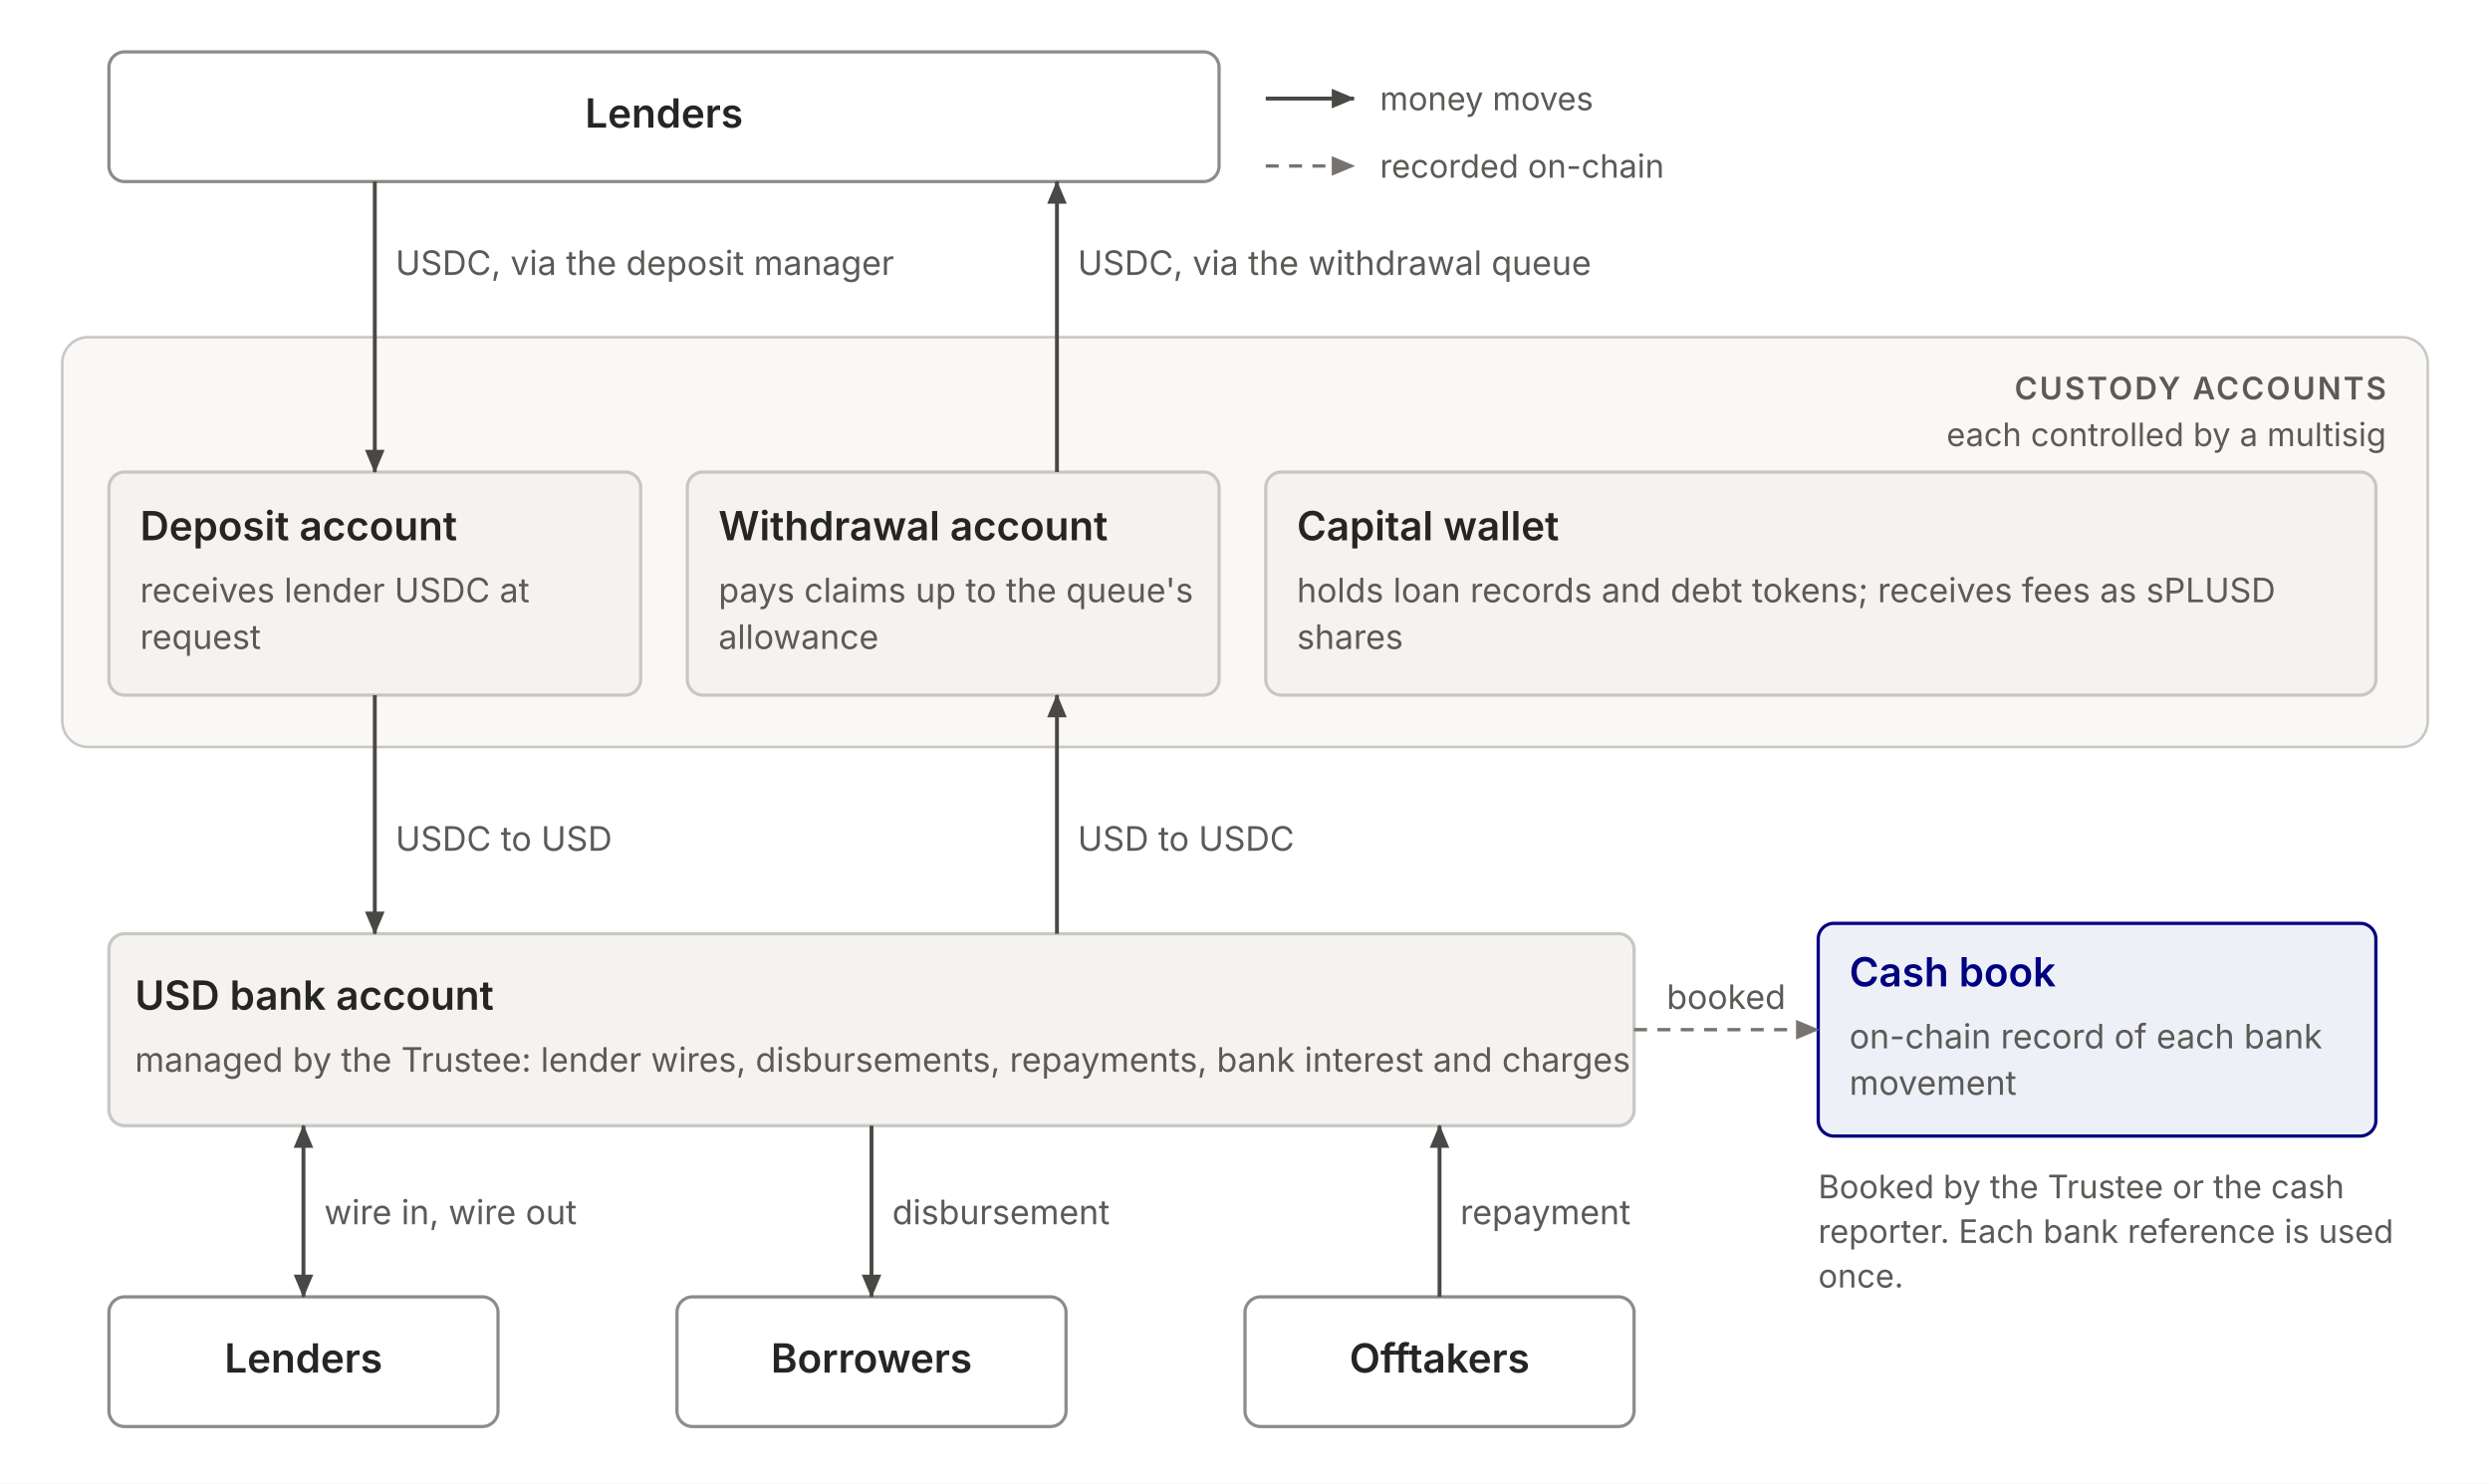
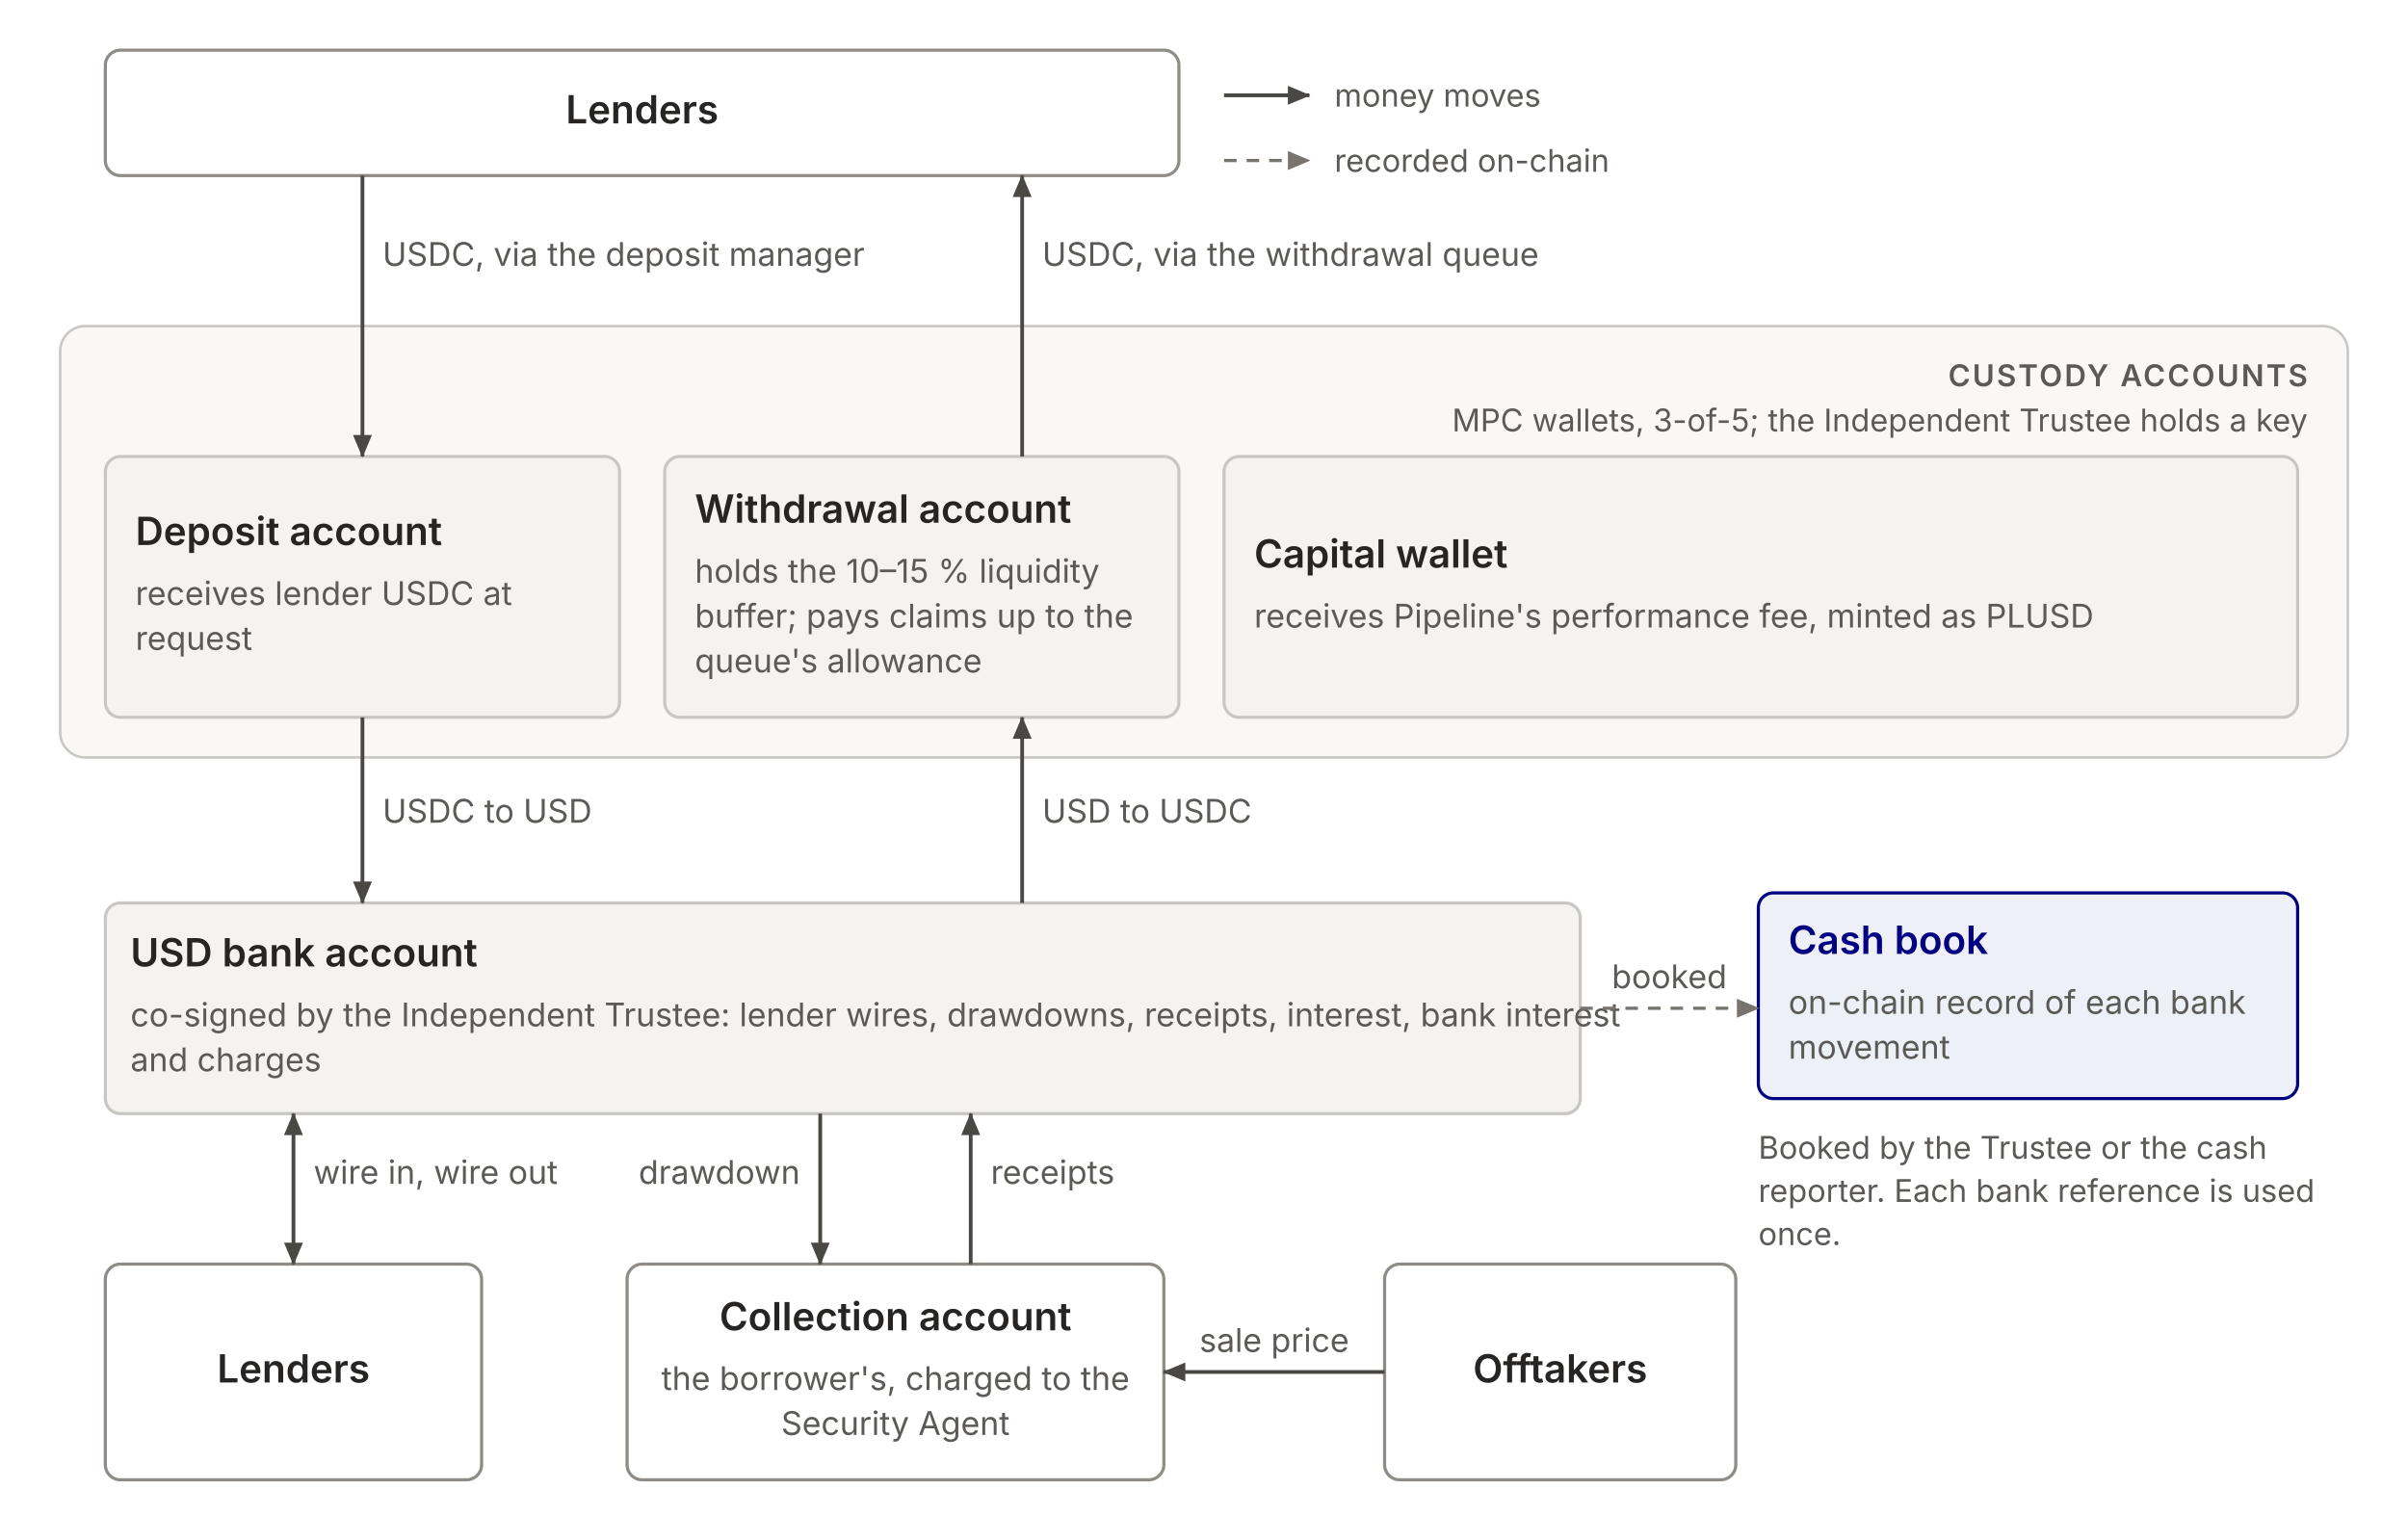
- <svg xmlns="http://www.w3.org/2000/svg" width="960" height="572" viewBox="0 0 960 572" role="img" aria-label="Capital layer: deposit, withdrawal and capital custody accounts and the USD bank account; USDC enters through the deposit account and leaves through the withdrawal account; every bank movement is recorded on-chain." font-family="Graphik LC, Inter, Helvetica Neue, Helvetica, Arial, sans-serif">
+ <svg xmlns="http://www.w3.org/2000/svg" width="960" height="604" viewBox="0 0 960 604" role="img" aria-label="Capital layer: deposit, withdrawal and capital custody accounts and the USD bank account; USDC enters through the deposit account and leaves through the withdrawal account, which holds the liquidity buffer; drawdowns go to and receipts come from the borrower's collection account; every bank movement is recorded on-chain." font-family="Graphik LC, Inter, Helvetica Neue, Helvetica, Arial, sans-serif">
  <defs>
    <marker id="m4a4845" viewBox="0 0 10 10" refX="9.5" refY="5" markerWidth="9" markerHeight="9" markerUnits="userSpaceOnUse" orient="auto-start-reverse">
      <path d="M0 0.8 L10 5 L0 9.2 z" fill="#4a4845" />
    </marker>
    <marker id="m77746f" viewBox="0 0 10 10" refX="9.5" refY="5" markerWidth="9" markerHeight="9" markerUnits="userSpaceOnUse" orient="auto-start-reverse">
      <path d="M0 0.8 L10 5 L0 9.2 z" fill="#77746f" />
    </marker>
  </defs>
-   <rect width="960" height="572" fill="#ffffff" />
+   <rect width="960" height="604" fill="#ffffff" />
  <path d="M 488.0 38.0 L 522.0 38.0" fill="none" stroke="#4a4845" stroke-width="1.5" marker-end="url(#m4a4845)" stroke-linejoin="round" />
  <text x="532.0" y="42.5" font-size="12.5" fill="#5c5a57">money moves</text>
  <path d="M 488.0 64.0 L 522.0 64.0" fill="none" stroke="#77746f" stroke-width="1.3" stroke-dasharray="5 4" marker-end="url(#m77746f)" stroke-linejoin="round" />
  <text x="532.0" y="68.5" font-size="12.5" fill="#5c5a57">recorded on-chain</text>
  <rect x="42.0" y="20.0" width="428.0" height="50.0" rx="6" fill="#ffffff" stroke="#8f8c88" stroke-width="1.25" />
  <text x="256.0" y="49.2" font-size="15.5" fill="#262524" font-weight="600" text-anchor="middle">Lenders</text>
-   <rect x="24.0" y="130.0" width="912.0" height="158.0" rx="10" fill="#f9f8f7" stroke="#c9c7c4" stroke-width="1" />
+   <rect x="24.0" y="130.0" width="912.0" height="172.0" rx="10" fill="#f9f8f7" stroke="#c9c7c4" stroke-width="1" />
  <text x="920.0" y="154.0" font-size="12" fill="#5c5a57" font-weight="600" text-anchor="end" letter-spacing="0.84">CUSTODY ACCOUNTS</text>
-   <text x="920.0" y="172.0" font-size="12.5" fill="#5c5a57" text-anchor="end">each controlled by a multisig</text>
-   <rect x="42.0" y="182.0" width="205.0" height="86.0" rx="6" fill="#f4f3f1" stroke="#c9c7c4" stroke-width="1.25" />
-   <text x="54.0" y="208.3" font-size="15.5" fill="#262524" font-weight="600">Deposit account</text>
-   <text x="54.0" y="232.2" font-size="13" fill="#5c5a57">receives lender USDC at</text>
-   <text x="54.0" y="250.2" font-size="13" fill="#5c5a57">request</text>
-   <rect x="265.0" y="182.0" width="205.0" height="86.0" rx="6" fill="#f4f3f1" stroke="#c9c7c4" stroke-width="1.25" />
-   <text x="277.0" y="208.3" font-size="15.5" fill="#262524" font-weight="600">Withdrawal account</text>
-   <text x="277.0" y="232.2" font-size="13" fill="#5c5a57">pays claims up to the queue's</text>
-   <text x="277.0" y="250.2" font-size="13" fill="#5c5a57">allowance</text>
-   <rect x="488.0" y="182.0" width="428.0" height="86.0" rx="6" fill="#f4f3f1" stroke="#c9c7c4" stroke-width="1.25" />
-   <text x="500.0" y="208.3" font-size="15.5" fill="#262524" font-weight="600">Capital wallet</text>
-   <text x="500.0" y="232.2" font-size="13" fill="#5c5a57">holds loan records and debt tokens; receives fees as sPLUSD</text>
-   <text x="500.0" y="250.2" font-size="13" fill="#5c5a57">shares</text>
+   <text x="920.0" y="172.0" font-size="12.5" fill="#5c5a57" text-anchor="end">MPC wallets, 3-of-5; the Independent Trustee holds a key</text>
+   <rect x="42.0" y="182.0" width="205.0" height="104.0" rx="6" fill="#f4f3f1" stroke="#c9c7c4" stroke-width="1.25" />
+   <text x="54.0" y="217.3" font-size="15.5" fill="#262524" font-weight="600">Deposit account</text>
+   <text x="54.0" y="241.2" font-size="13" fill="#5c5a57">receives lender USDC at</text>
+   <text x="54.0" y="259.1" font-size="13" fill="#5c5a57">request</text>
+   <rect x="265.0" y="182.0" width="205.0" height="104.0" rx="6" fill="#f4f3f1" stroke="#c9c7c4" stroke-width="1.25" />
+   <text x="277.0" y="208.4" font-size="15.5" fill="#262524" font-weight="600">Withdrawal account</text>
+   <text x="277.0" y="232.3" font-size="13" fill="#5c5a57">holds the 10–15 % liquidity</text>
+   <text x="277.0" y="250.2" font-size="13" fill="#5c5a57">buffer; pays claims up to the</text>
+   <text x="277.0" y="268.1" font-size="13" fill="#5c5a57">queue's allowance</text>
+   <rect x="488.0" y="182.0" width="428.0" height="104.0" rx="6" fill="#f4f3f1" stroke="#c9c7c4" stroke-width="1.25" />
+   <text x="500.0" y="226.3" font-size="15.5" fill="#262524" font-weight="600">Capital wallet</text>
+   <text x="500.0" y="250.2" font-size="13" fill="#5c5a57">receives Pipeline's performance fee, minted as PLUSD</text>
  <path d="M 144.5 70.0 L 144.5 182.0" fill="none" stroke="#4a4845" stroke-width="1.5" marker-end="url(#m4a4845)" stroke-linejoin="round" />
  <text x="152.5" y="106.0" font-size="13" fill="#5c5a57" stroke="#ffffff" stroke-width="5" stroke-linejoin="round" paint-order="stroke">USDC, via the deposit manager</text>
  <path d="M 407.5 182.0 L 407.5 70.0" fill="none" stroke="#4a4845" stroke-width="1.5" marker-end="url(#m4a4845)" stroke-linejoin="round" />
  <text x="415.5" y="106.0" font-size="13" fill="#5c5a57" stroke="#ffffff" stroke-width="5" stroke-linejoin="round" paint-order="stroke">USDC, via the withdrawal queue</text>
-   <rect x="42.0" y="360.0" width="588.0" height="74.0" rx="6" fill="#f4f3f1" stroke="#c9c7c4" stroke-width="1.25" />
-   <text x="52.0" y="389.3" font-size="15.5" fill="#262524" font-weight="600">USD bank account</text>
-   <text x="52.0" y="413.2" font-size="13" fill="#5c5a57">managed by the Trustee: lender wires, disbursements, repayments, bank interest and charges</text>
-   <path d="M 144.5 268.0 L 144.5 360.0" fill="none" stroke="#4a4845" stroke-width="1.5" marker-end="url(#m4a4845)" stroke-linejoin="round" />
+   <rect x="42.0" y="360.0" width="588.0" height="84.0" rx="6" fill="#f4f3f1" stroke="#c9c7c4" stroke-width="1.25" />
+   <text x="52.0" y="385.3" font-size="15.5" fill="#262524" font-weight="600">USD bank account</text>
+   <text x="52.0" y="409.2" font-size="13" fill="#5c5a57">co-signed by the Independent Trustee: lender wires, drawdowns, receipts, interest, bank interest</text>
+   <text x="52.0" y="427.1" font-size="13" fill="#5c5a57">and charges</text>
+   <path d="M 144.5 286.0 L 144.5 360.0" fill="none" stroke="#4a4845" stroke-width="1.5" marker-end="url(#m4a4845)" stroke-linejoin="round" />
  <text x="152.5" y="328.0" font-size="13" fill="#5c5a57" stroke="#ffffff" stroke-width="5" stroke-linejoin="round" paint-order="stroke">USDC to USD</text>
-   <path d="M 407.5 360.0 L 407.5 268.0" fill="none" stroke="#4a4845" stroke-width="1.5" marker-end="url(#m4a4845)" stroke-linejoin="round" />
+   <path d="M 407.5 360.0 L 407.5 286.0" fill="none" stroke="#4a4845" stroke-width="1.5" marker-end="url(#m4a4845)" stroke-linejoin="round" />
  <text x="415.5" y="328.0" font-size="13" fill="#5c5a57" stroke="#ffffff" stroke-width="5" stroke-linejoin="round" paint-order="stroke">USD to USDC</text>
  <rect x="701.0" y="356.0" width="215.0" height="82.0" rx="6" fill="#eef0f8" stroke="#000080" stroke-width="1.25" />
  <text x="713.0" y="380.3" font-size="15.5" fill="#000080" font-weight="600">Cash book</text>
  <text x="713.0" y="404.2" font-size="13" fill="#5c5a57">on-chain record of each bank</text>
  <text x="713.0" y="422.1" font-size="13" fill="#5c5a57">movement</text>
-   <path d="M 630.0 397.0 L 701.0 397.0" fill="none" stroke="#77746f" stroke-width="1.3" stroke-dasharray="5 4" marker-end="url(#m77746f)" stroke-linejoin="round" />
-   <text x="665.5" y="389.0" font-size="13" fill="#5c5a57" text-anchor="middle" stroke="#ffffff" stroke-width="5" stroke-linejoin="round" paint-order="stroke">booked</text>
+   <path d="M 630.0 402.0 L 701.0 402.0" fill="none" stroke="#77746f" stroke-width="1.3" stroke-dasharray="5 4" marker-end="url(#m77746f)" stroke-linejoin="round" />
+   <text x="665.5" y="394.0" font-size="13" fill="#5c5a57" text-anchor="middle" stroke="#ffffff" stroke-width="5" stroke-linejoin="round" paint-order="stroke">booked</text>
  <text x="701.0" y="462.0" font-size="12.5" fill="#5c5a57">Booked by the Trustee or the cash</text>
  <text x="701.0" y="479.2" font-size="12.5" fill="#5c5a57">reporter. Each bank reference is used</text>
  <text x="701.0" y="496.4" font-size="12.5" fill="#5c5a57">once.</text>
-   <rect x="42.0" y="500.0" width="150.0" height="50.0" rx="6" fill="#ffffff" stroke="#8f8c88" stroke-width="1.25" />
-   <text x="117.0" y="529.2" font-size="15.5" fill="#262524" font-weight="600" text-anchor="middle">Lenders</text>
-   <path d="M 117.0 500.0 L 117.0 434.0" fill="none" stroke="#4a4845" stroke-width="1.5" marker-end="url(#m4a4845)" marker-start="url(#m4a4845)" stroke-linejoin="round" />
+   <rect x="42.0" y="504.0" width="150.0" height="86.0" rx="6" fill="#ffffff" stroke="#8f8c88" stroke-width="1.25" />
+   <text x="117.0" y="551.2" font-size="15.5" fill="#262524" font-weight="600" text-anchor="middle">Lenders</text>
+   <path d="M 117.0 504.0 L 117.0 444.0" fill="none" stroke="#4a4845" stroke-width="1.5" marker-end="url(#m4a4845)" marker-start="url(#m4a4845)" stroke-linejoin="round" />
  <text x="125.0" y="472.0" font-size="13" fill="#5c5a57" stroke="#ffffff" stroke-width="5" stroke-linejoin="round" paint-order="stroke">wire in, wire out</text>
-   <rect x="261.0" y="500.0" width="150.0" height="50.0" rx="6" fill="#ffffff" stroke="#8f8c88" stroke-width="1.25" />
-   <text x="336.0" y="529.2" font-size="15.5" fill="#262524" font-weight="600" text-anchor="middle">Borrowers</text>
-   <path d="M 336.0 434.0 L 336.0 500.0" fill="none" stroke="#4a4845" stroke-width="1.5" marker-end="url(#m4a4845)" stroke-linejoin="round" />
-   <text x="344.0" y="472.0" font-size="13" fill="#5c5a57" stroke="#ffffff" stroke-width="5" stroke-linejoin="round" paint-order="stroke">disbursement</text>
-   <rect x="480.0" y="500.0" width="150.0" height="50.0" rx="6" fill="#ffffff" stroke="#8f8c88" stroke-width="1.25" />
-   <text x="555.0" y="529.2" font-size="15.5" fill="#262524" font-weight="600" text-anchor="middle">Offtakers</text>
-   <path d="M 555.0 500.0 L 555.0 434.0" fill="none" stroke="#4a4845" stroke-width="1.5" marker-end="url(#m4a4845)" stroke-linejoin="round" />
-   <text x="563.0" y="472.0" font-size="13" fill="#5c5a57" stroke="#ffffff" stroke-width="5" stroke-linejoin="round" paint-order="stroke">repayment</text>
+   <rect x="250.0" y="504.0" width="214.0" height="86.0" rx="6" fill="#ffffff" stroke="#8f8c88" stroke-width="1.25" />
+   <text x="357.0" y="530.4" font-size="15.5" fill="#262524" font-weight="600" text-anchor="middle">Collection account</text>
+   <text x="357.0" y="554.2" font-size="13" fill="#5c5a57" text-anchor="middle">the borrower's, charged to the</text>
+   <text x="357.0" y="572.1" font-size="13" fill="#5c5a57" text-anchor="middle">Security Agent</text>
+   <path d="M 327.0 444.0 L 327.0 504.0" fill="none" stroke="#4a4845" stroke-width="1.5" marker-end="url(#m4a4845)" stroke-linejoin="round" />
+   <text x="319.0" y="472.0" font-size="13" fill="#5c5a57" text-anchor="end" stroke="#ffffff" stroke-width="5" stroke-linejoin="round" paint-order="stroke">drawdown</text>
+   <path d="M 387.0 504.0 L 387.0 444.0" fill="none" stroke="#4a4845" stroke-width="1.5" marker-end="url(#m4a4845)" stroke-linejoin="round" />
+   <text x="395.0" y="472.0" font-size="13" fill="#5c5a57" stroke="#ffffff" stroke-width="5" stroke-linejoin="round" paint-order="stroke">receipts</text>
+   <rect x="552.0" y="504.0" width="140.0" height="86.0" rx="6" fill="#ffffff" stroke="#8f8c88" stroke-width="1.25" />
+   <text x="622.0" y="551.2" font-size="15.5" fill="#262524" font-weight="600" text-anchor="middle">Offtakers</text>
+   <path d="M 552.0 547.0 L 464.0 547.0" fill="none" stroke="#4a4845" stroke-width="1.5" marker-end="url(#m4a4845)" stroke-linejoin="round" />
+   <text x="508.0" y="539.0" font-size="13" fill="#5c5a57" text-anchor="middle" stroke="#ffffff" stroke-width="5" stroke-linejoin="round" paint-order="stroke">sale price</text>
</svg>
